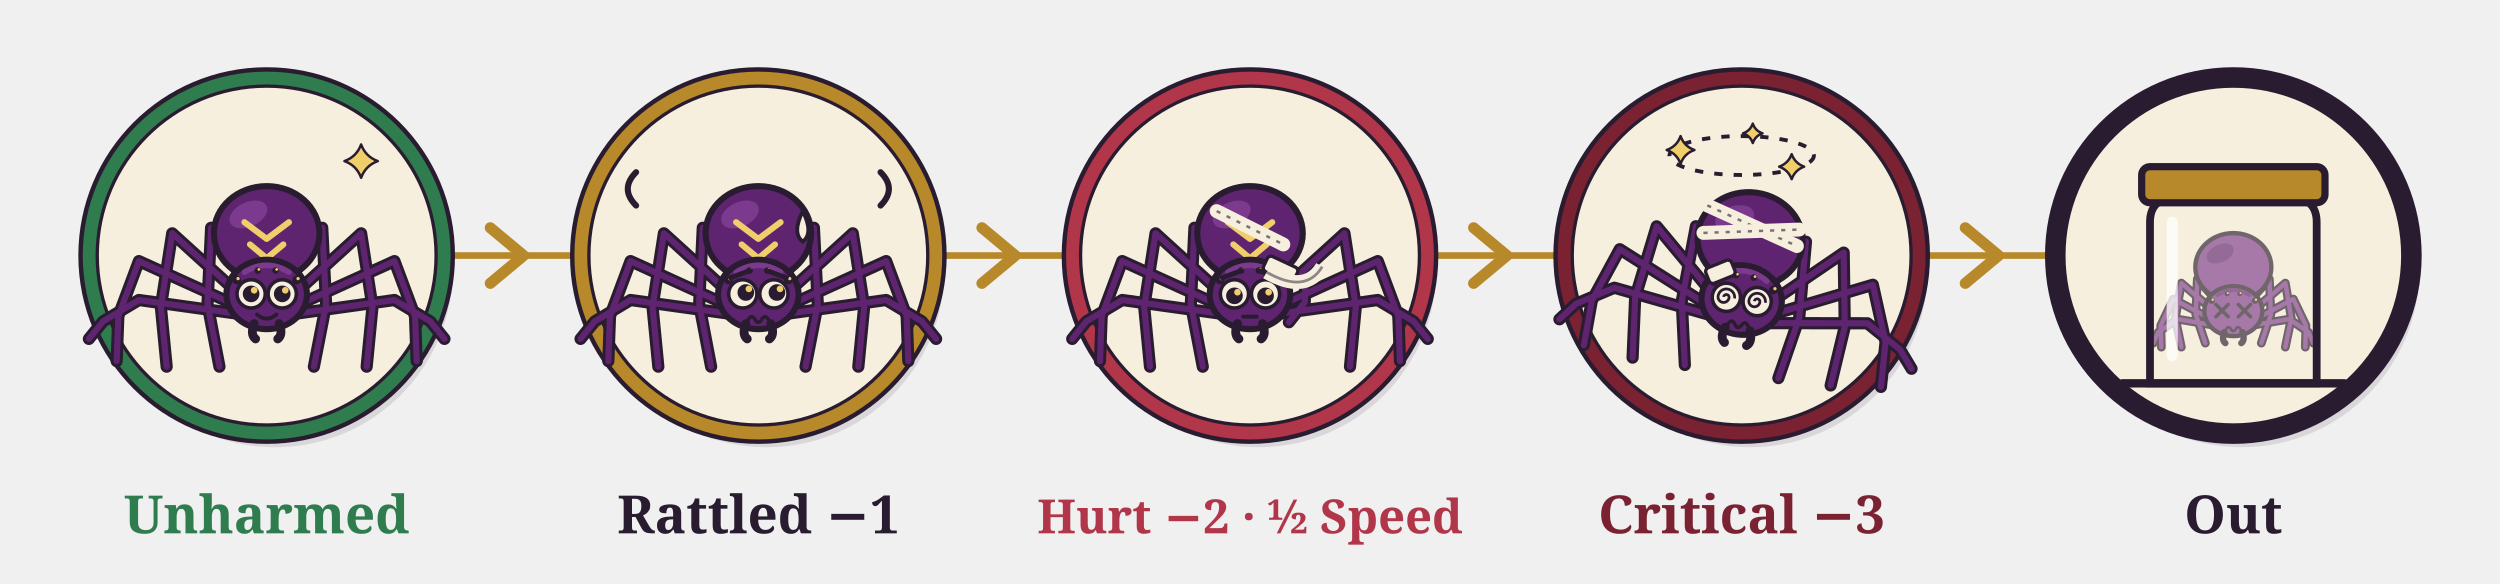
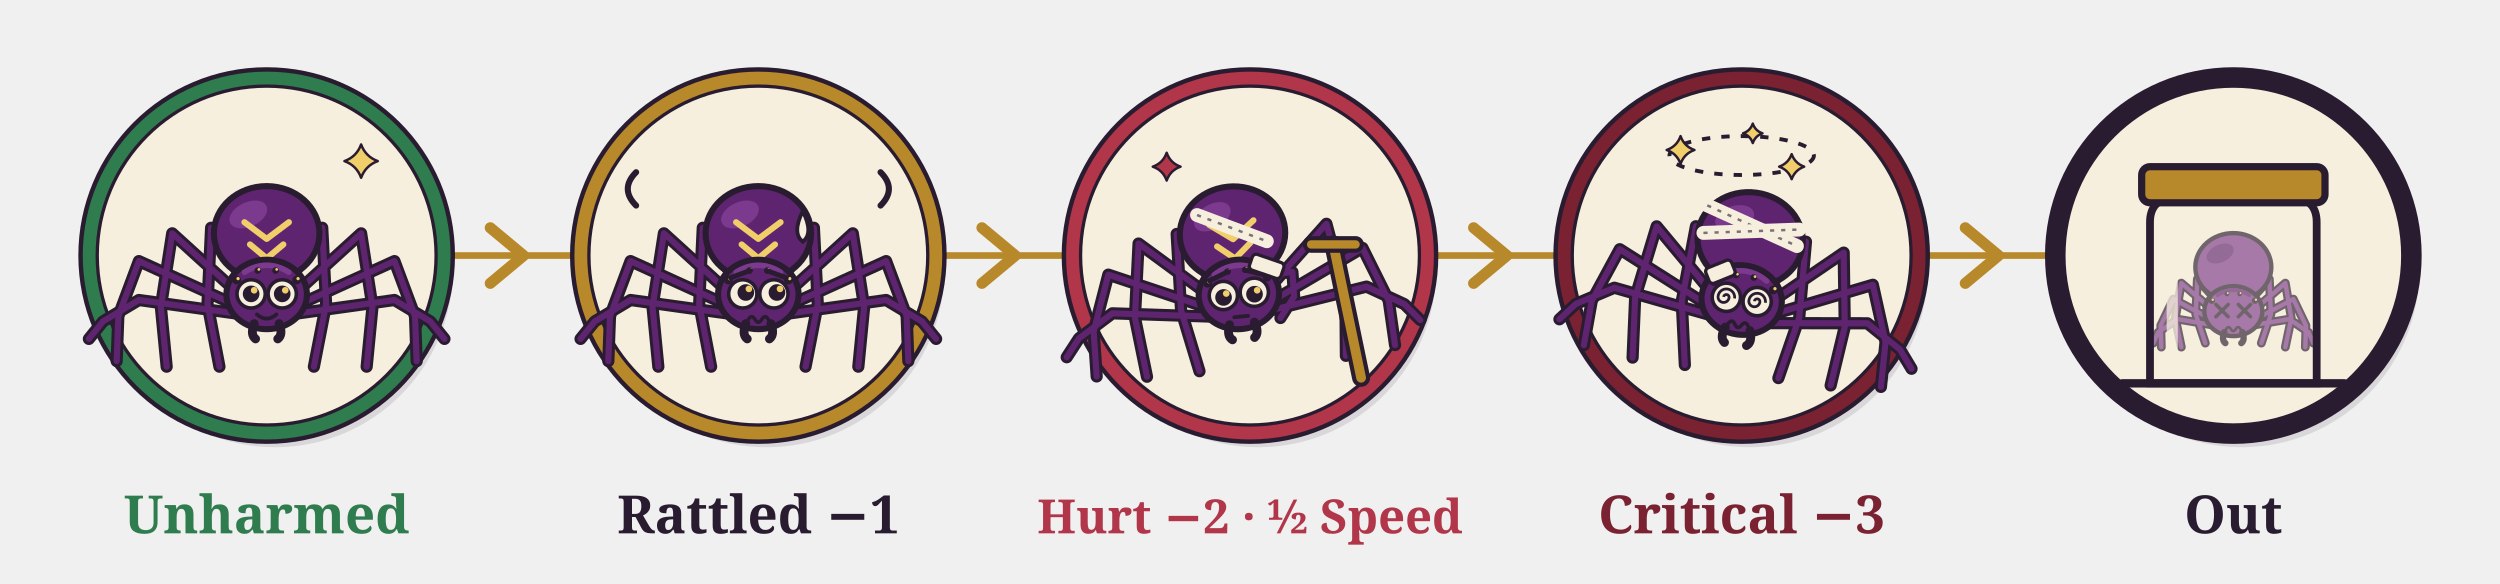
<svg xmlns="http://www.w3.org/2000/svg" viewBox="0 0 900 210" role="img" aria-label="The Vitality track: Unharmed, Rattled −1, Hurt −2 · ½ Speed, Critical −3, Out">
  <path d="M96 92H804" stroke="#b8892a" stroke-width="2.4" fill="none" stroke-linecap="round" stroke-linejoin="round" />
  <path d="M176.5 82l12 10-12 10" fill="none" stroke="#b8892a" stroke-width="4" stroke-linecap="round" stroke-linejoin="round" />
  <path d="M353.5 82l12 10-12 10" fill="none" stroke="#b8892a" stroke-width="4" stroke-linecap="round" stroke-linejoin="round" />
  <path d="M530.5 82l12 10-12 10" fill="none" stroke="#b8892a" stroke-width="4" stroke-linecap="round" stroke-linejoin="round" />
  <path d="M707.5 82l12 10-12 10" fill="none" stroke="#b8892a" stroke-width="4" stroke-linecap="round" stroke-linejoin="round" />
  <circle cx="99" cy="97" r="64" fill="#2a1c30" opacity=".12" />
  <circle cx="96" cy="92" r="64" fill="#f6efdd" stroke="#2f7d4f" stroke-width="6" />
  <circle cx="96" cy="92" r="67" fill="none" stroke="#2a1c30" stroke-width="1.6" />
  <circle cx="96" cy="92" r="61" fill="none" stroke="#2a1c30" stroke-width="1.2" />
  <circle cx="276" cy="97" r="64" fill="#2a1c30" opacity=".12" />
  <circle cx="273" cy="92" r="64" fill="#f6efdd" stroke="#b8892a" stroke-width="6" />
  <circle cx="273" cy="92" r="67" fill="none" stroke="#2a1c30" stroke-width="1.6" />
  <circle cx="273" cy="92" r="61" fill="none" stroke="#2a1c30" stroke-width="1.2" />
  <circle cx="453" cy="97" r="64" fill="#2a1c30" opacity=".12" />
  <circle cx="450" cy="92" r="64" fill="#f6efdd" stroke="#b2364a" stroke-width="6" />
  <circle cx="450" cy="92" r="67" fill="none" stroke="#2a1c30" stroke-width="1.6" />
  <circle cx="450" cy="92" r="61" fill="none" stroke="#2a1c30" stroke-width="1.2" />
  <circle cx="630" cy="97" r="64" fill="#2a1c30" opacity=".12" />
  <circle cx="627" cy="92" r="64" fill="#f6efdd" stroke="#7a2231" stroke-width="6" />
  <circle cx="627" cy="92" r="67" fill="none" stroke="#2a1c30" stroke-width="1.6" />
  <circle cx="627" cy="92" r="61" fill="none" stroke="#2a1c30" stroke-width="1.2" />
  <circle cx="807" cy="97" r="64" fill="#2a1c30" opacity=".12" />
  <circle cx="804" cy="92" r="64" fill="#f6efdd" stroke="#2a1c30" stroke-width="6" />
  <circle cx="804" cy="92" r="67" fill="none" stroke="#2a1c30" stroke-width="1.6" />
  <circle cx="804" cy="92" r="61" fill="none" stroke="#2a1c30" stroke-width="1.2" />
  <g transform="translate(96 106)">
    <path d="M9 -6L20 -24L21.4 3.5L17 26M12 -2L34 -22L38.1 4.4L36 26M13 3L46 -12L53.4 7.8L54 24M10 7L46 2L58.9 9.7L64 16M-9 -6L-20 -24L-21.3 3.5L-17 26M-12 -2L-34 -22L-38.1 4.4L-36 26M-13 3L-46 -12L-53.4 7.8L-54 24M-10 7L-46 2L-58.9 9.7L-64 16" stroke="#2a1c30" stroke-width="4.4" fill="none" stroke-linecap="round" stroke-linejoin="round" />
    <path d="M9 -6L20 -24L21.4 3.5L17 26M12 -2L34 -22L38.1 4.4L36 26M13 3L46 -12L53.4 7.8L54 24M10 7L46 2L58.9 9.7L64 16M-9 -6L-20 -24L-21.3 3.5L-17 26M-12 -2L-34 -22L-38.1 4.4L-36 26M-13 3L-46 -12L-53.4 7.8L-54 24M-10 7L-46 2L-58.9 9.7L-64 16" stroke="#5f2470" stroke-width="2.2" fill="none" stroke-linecap="round" stroke-linejoin="round" />
    <ellipse cx="0" cy="-22" rx="19" ry="17" fill="#5f2470" stroke="#2a1c30" stroke-width="2.2" />
    <ellipse cx="-6.6" cy="-28.8" rx="7.2" ry="4.4" fill="#7b3a8e" transform="rotate(-25 -6.6 -28.8)" />
    <path d="M-8 -26l8 6 8-6M-6 -18l6 5 6-5" stroke="#f0cf6b" stroke-width="2.2" fill="none" stroke-linecap="round" stroke-linejoin="round" />
    <ellipse cx="0" cy="0" rx="14.5" ry="12.5" fill="#5f2470" stroke="#2a1c30" stroke-width="2.2" />
    <path d="M-8 -8q8 -5 16 0" stroke="#7b3a8e" stroke-width="2" fill="none" stroke-linecap="round" />
    <path d="M-4.5 10.5q-1.5 4 0.5 5.5M4.5 10.5q1.5 4 -0.5 5.5" stroke="#2a1c30" stroke-width="3.2" fill="none" stroke-linecap="round" />
    <circle cx="-10.8" cy="-5.2" r="1.6" fill="#2a1c30" />
    <circle cx="-10.3" cy="-5.7" r="0.6" fill="#f0cf6b" />
    <circle cx="10.8" cy="-5.2" r="1.6" fill="#2a1c30" />
    <circle cx="11.3" cy="-5.7" r="0.6" fill="#f0cf6b" />
    <circle cx="-3.2" cy="-8.6" r="1.2" fill="#2a1c30" />
    <circle cx="-2.8" cy="-9" r="0.5" fill="#f0cf6b" />
    <circle cx="3.2" cy="-8.6" r="1.2" fill="#2a1c30" />
    <circle cx="3.6" cy="-9" r="0.5" fill="#f0cf6b" />
    <circle cx="-5.6" cy="-0.2" r="5.1" fill="#f6efdd" stroke="#2a1c30" stroke-width="1.3" />
    <circle cx="-5.6" cy="-0.2" r="3" fill="#2a1c30" />
    <circle cx="-4.5" cy="-1.5" r="1.2" fill="#f0cf6b" />
    <circle cx="5.6" cy="-0.2" r="5.1" fill="#f6efdd" stroke="#2a1c30" stroke-width="1.3" />
    <circle cx="5.6" cy="-0.2" r="3" fill="#2a1c30" />
    <circle cx="6.7" cy="-1.5" r="1.2" fill="#f0cf6b" />
    <path d="M-3.5 7.2q3.5 3 7 0" stroke="#2a1c30" stroke-width="1.4" fill="none" stroke-linecap="round" />
  </g>
  <path d="M130 52Q131.6 56.4 136 58Q131.6 59.6 130 64Q128.4 59.6 124 58Q128.4 56.4 130 52z" fill="#f0cf6b" stroke="#2a1c30" stroke-width="0.9" stroke-linejoin="round" />
  <g transform="translate(273 106)">
    <path d="M9 -6L20 -24L21.4 3.5L17 26M12 -2L34 -22L38.1 4.4L36 26M13 3L46 -12L53.4 7.8L54 24M10 7L46 2L58.9 9.7L64 16M-9 -6L-20 -24L-21.3 3.5L-17 26M-12 -2L-34 -22L-38.1 4.4L-36 26M-13 3L-46 -12L-53.4 7.8L-54 24M-10 7L-46 2L-58.9 9.7L-64 16" stroke="#2a1c30" stroke-width="4.4" fill="none" stroke-linecap="round" stroke-linejoin="round" />
    <path d="M9 -6L20 -24L21.4 3.5L17 26M12 -2L34 -22L38.1 4.4L36 26M13 3L46 -12L53.4 7.8L54 24M10 7L46 2L58.9 9.7L64 16M-9 -6L-20 -24L-21.3 3.5L-17 26M-12 -2L-34 -22L-38.1 4.4L-36 26M-13 3L-46 -12L-53.4 7.8L-54 24M-10 7L-46 2L-58.9 9.7L-64 16" stroke="#5f2470" stroke-width="2.2" fill="none" stroke-linecap="round" stroke-linejoin="round" />
    <ellipse cx="0" cy="-22" rx="19" ry="17" fill="#5f2470" stroke="#2a1c30" stroke-width="2.2" />
    <ellipse cx="-6.6" cy="-28.8" rx="7.2" ry="4.4" fill="#7b3a8e" transform="rotate(-25 -6.6 -28.8)" />
    <path d="M-8 -26l8 6 8-6M-6 -18l6 5 6-5" stroke="#f0cf6b" stroke-width="2.2" fill="none" stroke-linecap="round" stroke-linejoin="round" />
    <ellipse cx="0" cy="0" rx="14.5" ry="12.5" fill="#5f2470" stroke="#2a1c30" stroke-width="2.2" />
    <path d="M-8 -8q8 -5 16 0" stroke="#7b3a8e" stroke-width="2" fill="none" stroke-linecap="round" />
    <path d="M-4.5 10.5q-1.5 4 0.5 5.5M4.5 10.5q1.5 4 -0.5 5.5" stroke="#2a1c30" stroke-width="3.2" fill="none" stroke-linecap="round" />
    <circle cx="-10.8" cy="-5.2" r="1.6" fill="#2a1c30" />
    <circle cx="-10.3" cy="-5.7" r="0.6" fill="#f0cf6b" />
    <circle cx="10.8" cy="-5.2" r="1.6" fill="#2a1c30" />
    <circle cx="11.3" cy="-5.7" r="0.6" fill="#f0cf6b" />
    <circle cx="-3.2" cy="-8.6" r="1.2" fill="#2a1c30" />
    <circle cx="-2.8" cy="-9" r="0.5" fill="#f0cf6b" />
    <circle cx="3.2" cy="-8.6" r="1.2" fill="#2a1c30" />
    <circle cx="3.6" cy="-9" r="0.5" fill="#f0cf6b" />
    <circle cx="-5.6" cy="-0.2" r="5.1" fill="#f6efdd" stroke="#2a1c30" stroke-width="1.3" />
    <circle cx="-4.5" cy="-0.7" r="3" fill="#2a1c30" />
    <circle cx="-3.4" cy="-2" r="1.2" fill="#f0cf6b" />
    <circle cx="5.6" cy="-0.2" r="5.1" fill="#f6efdd" stroke="#2a1c30" stroke-width="1.3" />
    <circle cx="6.7" cy="-0.7" r="3" fill="#2a1c30" />
    <circle cx="7.8" cy="-2" r="1.2" fill="#f0cf6b" />
    <path d="M-10 -6l7 -2.6M10 -6l-7 -2.6" stroke="#2a1c30" stroke-width="1.8" stroke-linecap="round" />
    <path d="M-3.6 9q1.2-2 2.4 0t2.4 0 2.4 0" stroke="#2a1c30" stroke-width="1.3" fill="none" stroke-linecap="round" />
  </g>
  <path d="M229 62q-6 6 0 12M317 62q6 6 0 12" stroke="#2a1c30" stroke-width="2.2" fill="none" stroke-linecap="round" stroke-linejoin="round" />
  <path d="M289 76q-4 8 0 11q4 -3 0 -11z" fill="#f6efdd" stroke="#2a1c30" stroke-width="1.4" />
-   <g transform="translate(450 106)">
+   <g transform="translate(446 106) rotate(-6)">
    <path d="M9 -6L20 -6L19.7 2.8L14 10M12 -2L34 -22L38.1 4.4L36 26M13 3L46 -12L53.4 7.8L54 24M10 7L46 2L58.9 9.7L64 16M-9 -6L-20 -24L-21.3 3.5L-17 26M-12 -2L-34 -22L-38.1 4.4L-36 26M-13 3L-46 -12L-53.4 7.8L-54 24M-10 7L-46 2L-58.9 9.7L-64 16" stroke="#2a1c30" stroke-width="4.4" fill="none" stroke-linecap="round" stroke-linejoin="round" />
    <path d="M9 -6L20 -6L19.7 2.8L14 10M12 -2L34 -22L38.1 4.4L36 26M13 3L46 -12L53.4 7.8L54 24M10 7L46 2L58.9 9.7L64 16M-9 -6L-20 -24L-21.3 3.5L-17 26M-12 -2L-34 -22L-38.1 4.4L-36 26M-13 3L-46 -12L-53.4 7.8L-54 24M-10 7L-46 2L-58.9 9.7L-64 16" stroke="#5f2470" stroke-width="2.2" fill="none" stroke-linecap="round" stroke-linejoin="round" />
    <ellipse cx="0" cy="-22" rx="19" ry="17" fill="#5f2470" stroke="#2a1c30" stroke-width="2.2" />
    <ellipse cx="-6.6" cy="-28.8" rx="7.2" ry="4.4" fill="#7b3a8e" transform="rotate(-25 -6.6 -28.8)" />
    <path d="M-8 -26l8 6 8-6M-6 -18l6 5 6-5" stroke="#f0cf6b" stroke-width="2.2" fill="none" stroke-linecap="round" stroke-linejoin="round" />
    <ellipse cx="0" cy="0" rx="14.5" ry="12.5" fill="#5f2470" stroke="#2a1c30" stroke-width="2.2" />
    <path d="M-8 -8q8 -5 16 0" stroke="#7b3a8e" stroke-width="2" fill="none" stroke-linecap="round" />
    <path d="M-4.5 10.5q-1.5 4 0.5 5.5M4.5 10.5q1.5 4 -0.5 5.5" stroke="#2a1c30" stroke-width="3.2" fill="none" stroke-linecap="round" />
    <circle cx="-10.8" cy="-5.2" r="1.6" fill="#2a1c30" />
    <circle cx="-10.3" cy="-5.7" r="0.6" fill="#f0cf6b" />
    <circle cx="10.8" cy="-5.2" r="1.6" fill="#2a1c30" />
    <circle cx="11.3" cy="-5.7" r="0.6" fill="#f0cf6b" />
    <circle cx="-3.2" cy="-8.6" r="1.2" fill="#2a1c30" />
    <circle cx="-2.8" cy="-9" r="0.5" fill="#f0cf6b" />
    <circle cx="3.2" cy="-8.6" r="1.2" fill="#2a1c30" />
    <circle cx="3.6" cy="-9" r="0.5" fill="#f0cf6b" />
    <circle cx="-5.6" cy="-0.2" r="5.1" fill="#f6efdd" stroke="#2a1c30" stroke-width="1.3" />
    <circle cx="-5.6" cy="0.5" r="3" fill="#2a1c30" />
    <circle cx="-4.5" cy="-0.8" r="1.2" fill="#f0cf6b" />
    <circle cx="5.6" cy="-0.2" r="5.1" fill="#f6efdd" stroke="#2a1c30" stroke-width="1.3" />
    <circle cx="5.6" cy="0.5" r="3" fill="#2a1c30" />
    <circle cx="6.7" cy="-0.8" r="1.2" fill="#f0cf6b" />
    <path d="M-10 -6l7 -2.6M10 -6l-7 -2.6" stroke="#2a1c30" stroke-width="1.8" stroke-linecap="round" />
    <path d="M-2.5 8h5" stroke="#2a1c30" stroke-width="1.4" stroke-linecap="round" />
    <path d="M-12 -30l24 12" stroke="#f6efdd" stroke-width="5" stroke-linecap="round" />
    <path d="M-12 -30l24 12" stroke="#2a1c30" stroke-width=".9" stroke-dasharray="1.5 2.5" opacity=".6" />
    <rect x="5" y="-12" width="12" height="6" rx="1.5" fill="#f6efdd" stroke="#2a1c30" stroke-width="1.2" transform="rotate(25 11 -9)" />
  </g>
-   <path d="M456 98q14 8 20 -2" fill="none" stroke="#f6efdd" stroke-width="5" />
-   <path d="M456 98q14 8 20 -2" fill="none" stroke="#2a1c30" stroke-width="1" opacity=".5" />
+   <path d="M490 136L480 88" stroke="#2a1c30" stroke-width="6.5" stroke-linecap="round" />
+   <path d="M490 136L480 88" stroke="#b8892a" stroke-width="3.5" stroke-linecap="round" />
+   <path d="M472 88h16" stroke="#2a1c30" stroke-width="6" stroke-linecap="round" />
+   <path d="M472 88h16" stroke="#b8892a" stroke-width="3" stroke-linecap="round" />
+   <path d="M420 55Q421.3 58.7 425 60Q421.3 61.3 420 65Q418.7 61.3 415 60Q418.7 58.7 420 55z" fill="#b2364a" stroke="#2a1c30" stroke-width="0.9" stroke-linejoin="round" />
  <g transform="translate(627 108) rotate(8)">
    <path d="M9 -6L20 -24L21.4 3.5L17 26M12 -2L34 -22L38.1 4.4L36 26M13 3L46 -12L53.4 7.8L54 24M10 7L46 2L58.9 9.7L64 16M-9 -6L-20 -24L-21.3 3.5L-17 26M-12 -2L-34 -22L-38.1 4.4L-36 26M-13 3L-46 -12L-53.4 7.8L-54 24M-10 7L-46 2L-58.9 9.7L-64 16" stroke="#2a1c30" stroke-width="4.4" fill="none" stroke-linecap="round" stroke-linejoin="round" />
    <path d="M9 -6L20 -24L21.4 3.5L17 26M12 -2L34 -22L38.1 4.4L36 26M13 3L46 -12L53.4 7.8L54 24M10 7L46 2L58.9 9.7L64 16M-9 -6L-20 -24L-21.3 3.5L-17 26M-12 -2L-34 -22L-38.1 4.4L-36 26M-13 3L-46 -12L-53.4 7.8L-54 24M-10 7L-46 2L-58.9 9.7L-64 16" stroke="#5f2470" stroke-width="2.2" fill="none" stroke-linecap="round" stroke-linejoin="round" />
    <ellipse cx="0" cy="-22" rx="19" ry="17" fill="#5f2470" stroke="#2a1c30" stroke-width="2.2" />
    <ellipse cx="-6.6" cy="-28.8" rx="7.2" ry="4.4" fill="#7b3a8e" transform="rotate(-25 -6.6 -28.8)" />
    <ellipse cx="0" cy="0" rx="14.5" ry="12.5" fill="#5f2470" stroke="#2a1c30" stroke-width="2.2" />
    <path d="M-8 -8q8 -5 16 0" stroke="#7b3a8e" stroke-width="2" fill="none" stroke-linecap="round" />
    <path d="M-4.5 10.5q-1.5 4 0.5 5.5M4.5 10.5q1.5 4 -0.5 5.5" stroke="#2a1c30" stroke-width="3.2" fill="none" stroke-linecap="round" />
    <circle cx="-10.8" cy="-5.2" r="1.6" fill="#2a1c30" />
    <circle cx="-10.3" cy="-5.7" r="0.6" fill="#f0cf6b" />
    <circle cx="10.8" cy="-5.2" r="1.6" fill="#2a1c30" />
    <circle cx="11.3" cy="-5.7" r="0.6" fill="#f0cf6b" />
    <circle cx="-3.2" cy="-8.6" r="1.2" fill="#2a1c30" />
    <circle cx="-2.8" cy="-9" r="0.5" fill="#f0cf6b" />
    <circle cx="3.2" cy="-8.6" r="1.2" fill="#2a1c30" />
    <circle cx="3.6" cy="-9" r="0.5" fill="#f0cf6b" />
    <circle cx="-5.6" cy="-0.2" r="5.1" fill="#f6efdd" stroke="#2a1c30" stroke-width="1.3" />
    <path d="M-5.6 -0.2m-1 0a1 1 0 1 1 2 0a2 2 0 1 1-4 0a3 3 0 1 1 6 0" stroke="#2a1c30" stroke-width="1" fill="none" />
    <circle cx="5.6" cy="-0.2" r="5.1" fill="#f6efdd" stroke="#2a1c30" stroke-width="1.3" />
    <path d="M5.6 -0.2m-1 0a1 1 0 1 1 2 0a2 2 0 1 1-4 0a3 3 0 1 1 6 0" stroke="#2a1c30" stroke-width="1" fill="none" />
    <path d="M-3.6 9q1.2-2 2.4 0t2.4 0 2.4 0" stroke="#2a1c30" stroke-width="1.3" fill="none" stroke-linecap="round" />
    <path d="M-17 -32l34 10" stroke="#f6efdd" stroke-width="5" stroke-linecap="round" />
    <path d="M-17 -32l34 10" stroke="#2a1c30" stroke-width=".9" stroke-dasharray="1.5 2.5" opacity=".6" />
    <path d="M-17 -22l34 -6" stroke="#f6efdd" stroke-width="5" stroke-linecap="round" />
    <path d="M-17 -22l34 -6" stroke="#2a1c30" stroke-width=".9" stroke-dasharray="1.5 2.5" opacity=".6" />
    <rect x="-14" y="-12" width="10" height="6" rx="1.5" fill="#f6efdd" stroke="#2a1c30" stroke-width="1.2" transform="rotate(-30 -9 -9)" />
  </g>
  <ellipse cx="627" cy="56" rx="26" ry="7" fill="none" stroke="#2a1c30" stroke-width="1.4" stroke-dasharray="3 4" />
  <path d="M605 49Q606.3 52.7 610 54Q606.3 55.3 605 59Q603.7 55.3 600 54Q603.7 52.7 605 49z" fill="#f0cf6b" stroke="#2a1c30" stroke-width="0.9" stroke-linejoin="round" />
  <path d="M645 55.5Q646.2 58.8 649.5 60Q646.2 61.2 645 64.5Q643.8 61.2 640.5 60Q643.8 58.8 645 55.5z" fill="#f0cf6b" stroke="#2a1c30" stroke-width="0.9" stroke-linejoin="round" />
  <path d="M631 44.5Q631.9 47.1 634.5 48Q631.9 48.9 631 51.5Q630.1 48.9 627.5 48Q630.1 47.1 631 44.5z" fill="#f0cf6b" stroke="#2a1c30" stroke-width="0.9" stroke-linejoin="round" />
  <g transform="translate(804 138)">
    <g transform="translate(0 -26) scale(0.72 0.72)">
      <path d="M9 -6L18 -16L18.8 1.6L14 16M12 -2L26 -14L29 3.6L26 18M13 3L30 -6L36.3 7.2L36 18M10 7L28 4L37.6 10.6L40 16M-9 -6L-18 -16L-18.8 1.6L-14 16M-12 -2L-26 -14L-29 3.6L-26 18M-13 3L-30 -6L-36.3 7.2L-36 18M-10 7L-28 4L-37.6 10.6L-40 16" stroke="#2a1c30" stroke-width="4.4" fill="none" stroke-linecap="round" stroke-linejoin="round" />
      <path d="M9 -6L18 -16L18.8 1.6L14 16M12 -2L26 -14L29 3.6L26 18M13 3L30 -6L36.3 7.2L36 18M10 7L28 4L37.6 10.6L40 16M-9 -6L-18 -16L-18.8 1.6L-14 16M-12 -2L-26 -14L-29 3.6L-26 18M-13 3L-30 -6L-36.3 7.2L-36 18M-10 7L-28 4L-37.6 10.6L-40 16" stroke="#7b3a8e" stroke-width="2.2" fill="none" stroke-linecap="round" stroke-linejoin="round" />
      <ellipse cx="0" cy="-22" rx="19" ry="17" fill="#7b3a8e" stroke="#2a1c30" stroke-width="2.2" />
      <ellipse cx="-6.6" cy="-28.8" rx="7.2" ry="4.4" fill="#5f2470" transform="rotate(-25 -6.6 -28.8)" />
      <ellipse cx="0" cy="0" rx="14.5" ry="12.5" fill="#7b3a8e" stroke="#2a1c30" stroke-width="2.2" />
      <path d="M-8 -8q8 -5 16 0" stroke="#5f2470" stroke-width="2" fill="none" stroke-linecap="round" />
      <path d="M-4.5 10.5q-1.5 4 0.5 5.5M4.5 10.5q1.5 4 -0.5 5.5" stroke="#2a1c30" stroke-width="3.2" fill="none" stroke-linecap="round" />
      <circle cx="-10.8" cy="-5.2" r="1.6" fill="#2a1c30" />
      <circle cx="-10.3" cy="-5.7" r="0.6" fill="#f0cf6b" />
      <circle cx="10.8" cy="-5.2" r="1.6" fill="#2a1c30" />
      <circle cx="11.3" cy="-5.7" r="0.6" fill="#f0cf6b" />
      <circle cx="-3.2" cy="-8.6" r="1.2" fill="#2a1c30" />
      <circle cx="-2.8" cy="-9" r="0.5" fill="#f0cf6b" />
      <circle cx="3.2" cy="-8.6" r="1.2" fill="#2a1c30" />
      <circle cx="3.6" cy="-9" r="0.5" fill="#f0cf6b" />
      <path d="M-8.7 -3.3l6.1 6.1m0 -6.1l-6.1 6.1" stroke="#2a1c30" stroke-width="1.8" stroke-linecap="round" />
      <path d="M2.5 -3.3l6.1 6.1m0 -6.1l-6.1 6.1" stroke="#2a1c30" stroke-width="1.8" stroke-linecap="round" />
      <path d="M-3.6 9q1.2-2 2.4 0t2.4 0 2.4 0" stroke="#2a1c30" stroke-width="1.3" fill="none" stroke-linecap="round" />
    </g>
    <path d="M-30 0v-58q0 -8 8 -9h44q8 1 8 9v58z" fill="#f6efdd" fill-opacity=".35" stroke="#2a1c30" stroke-width="2.8" />
    <rect x="-33" y="-78" width="66" height="13" rx="3" fill="#b8892a" stroke="#2a1c30" stroke-width="2.6" />
-     <path d="M-22 -58v48" stroke="#fff" stroke-width="4" stroke-linecap="round" opacity=".75" />
+     <path d="M-22 -58v48" stroke="#f6efdd" stroke-width="4" stroke-linecap="round" opacity=".75" />
    <path d="M-40 0h80" stroke="#2a1c30" stroke-width="3" stroke-linecap="round" />
  </g>
  <text x="96" y="192" font-family="Georgia, serif" font-size="19" font-weight="bold" fill="#2f7d4f" text-anchor="middle">Unharmed</text>
  <text x="273" y="192" font-family="Georgia, serif" font-size="19" font-weight="bold" fill="#2a1c30" text-anchor="middle">Rattled −1</text>
  <text x="450" y="192" font-family="Georgia, serif" font-size="17" font-weight="bold" fill="#b2364a" text-anchor="middle">Hurt −2 · ½ Speed</text>
  <text x="627" y="192" font-family="Georgia, serif" font-size="19" font-weight="bold" fill="#7a2231" text-anchor="middle">Critical −3</text>
  <text x="804" y="192" font-family="Georgia, serif" font-size="19" font-weight="bold" fill="#2a1c30" text-anchor="middle">Out</text>
</svg>
